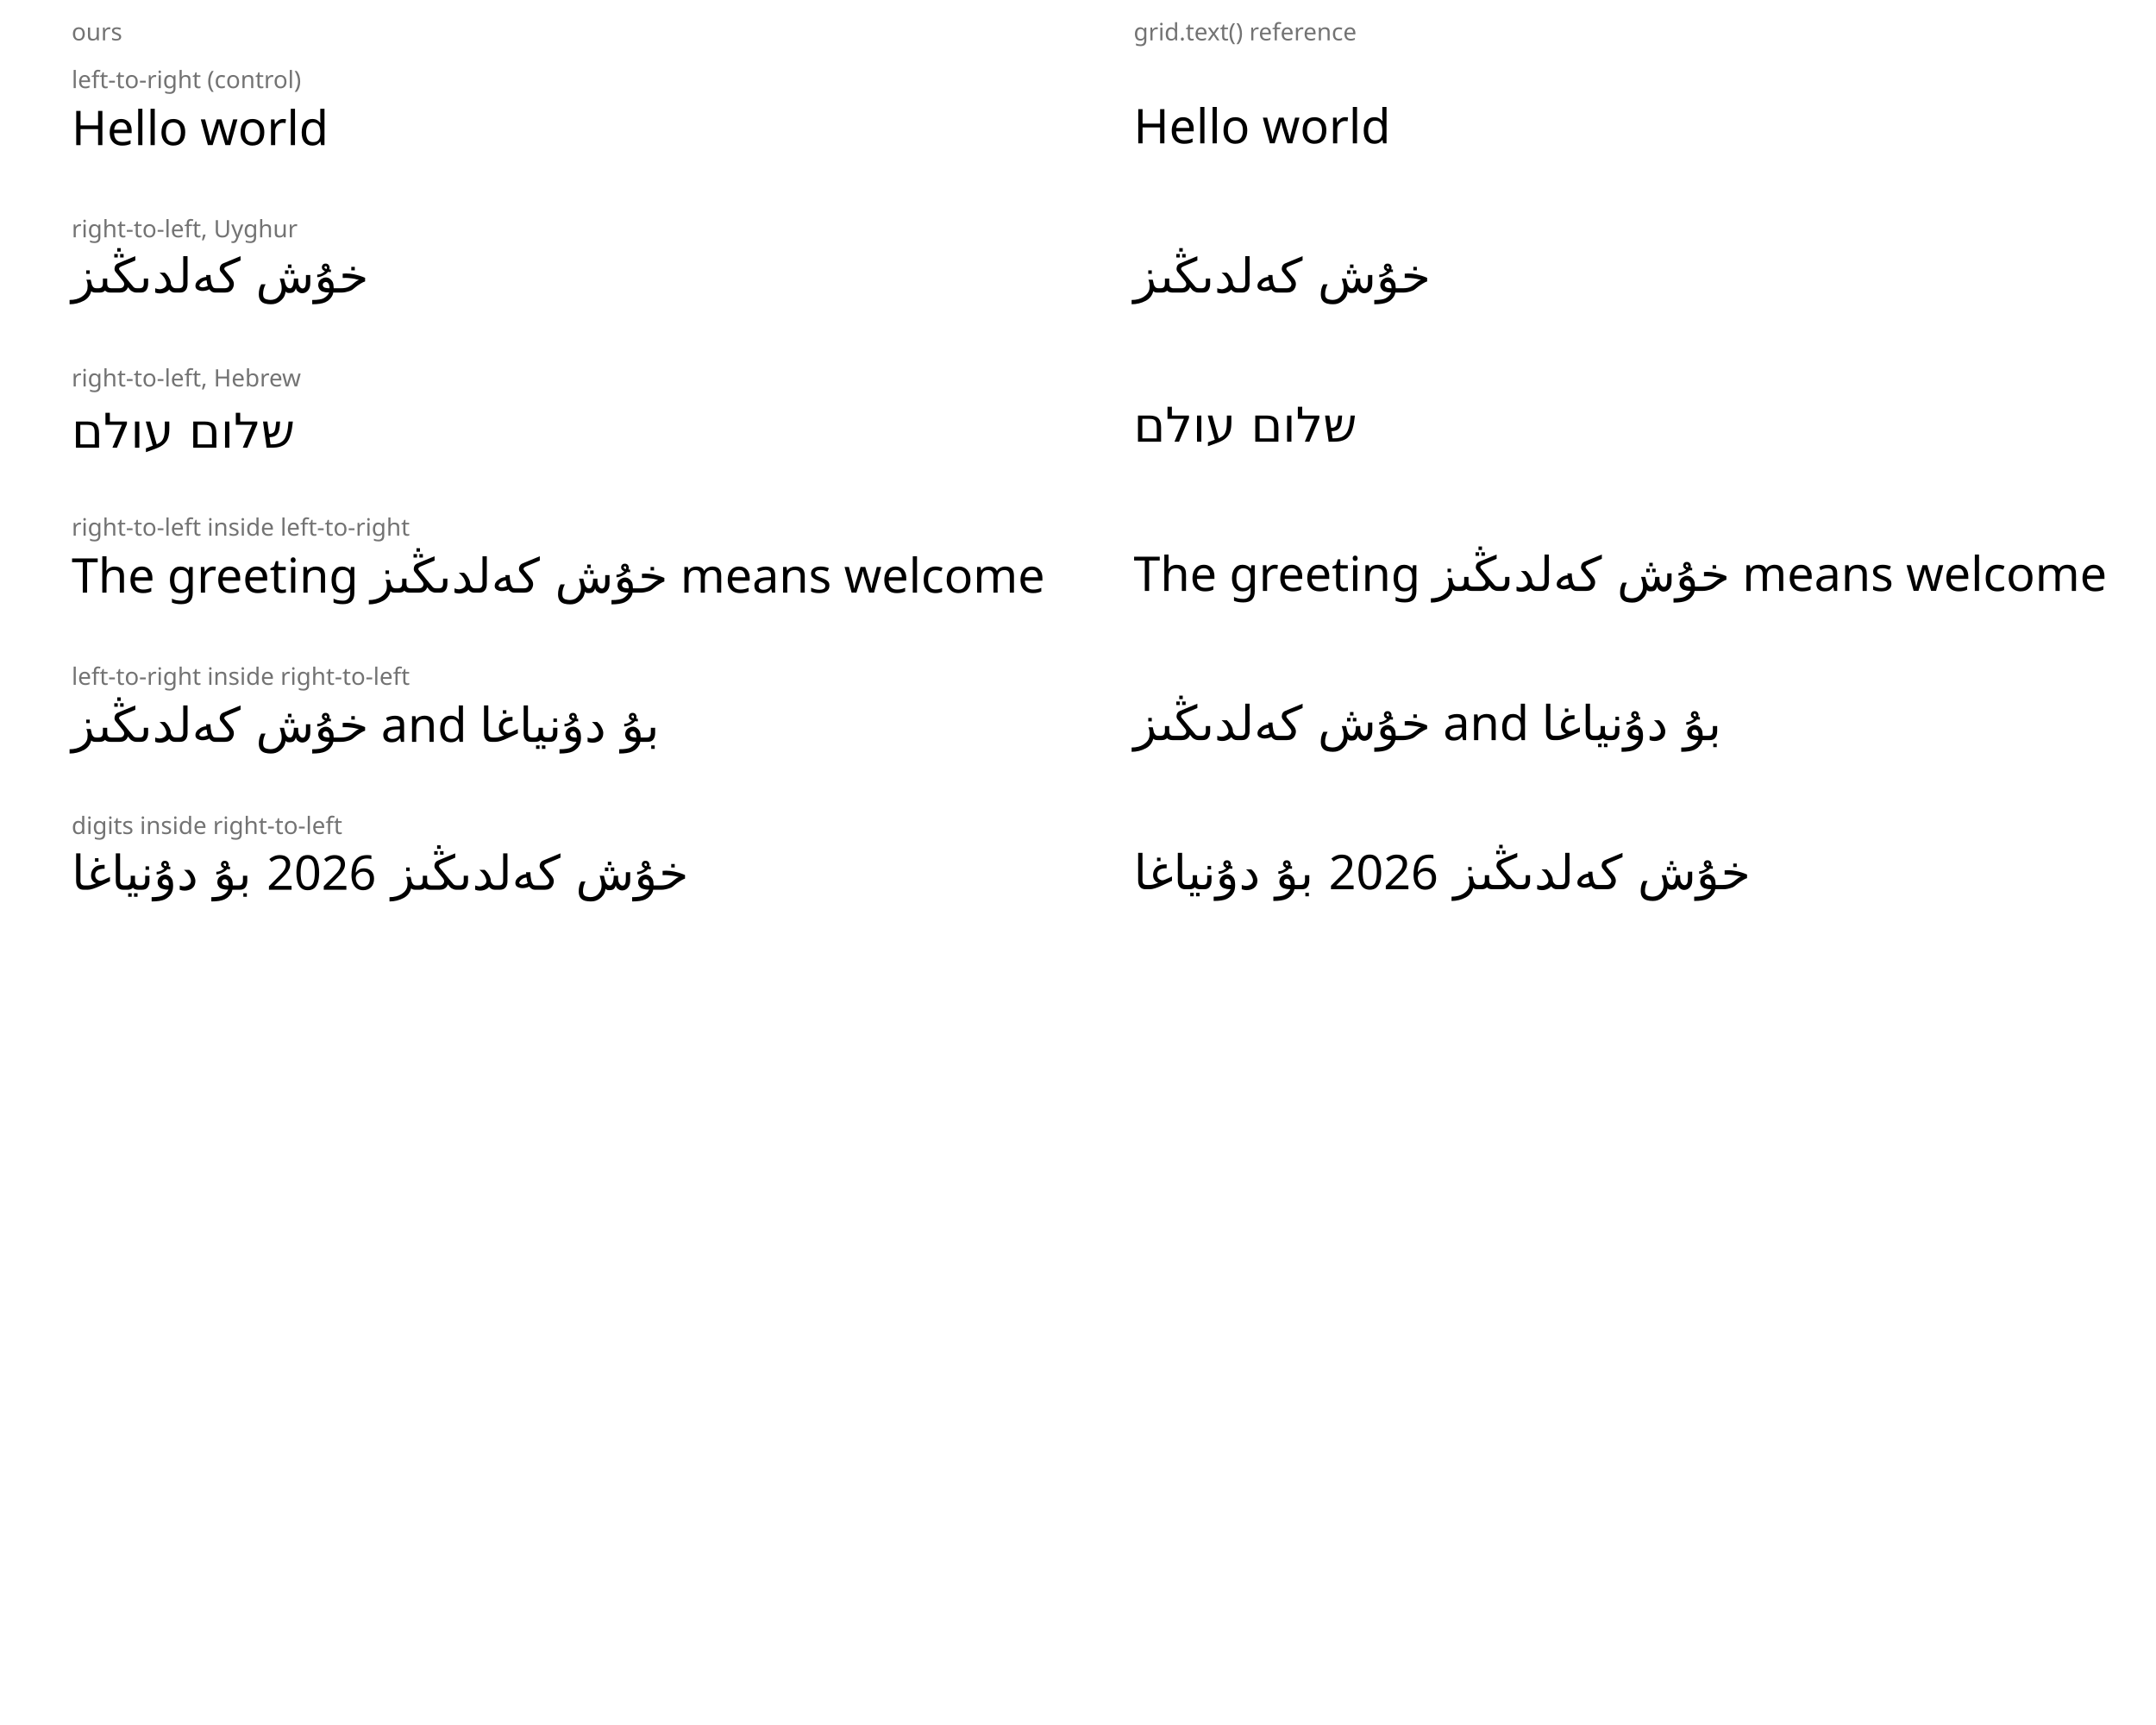
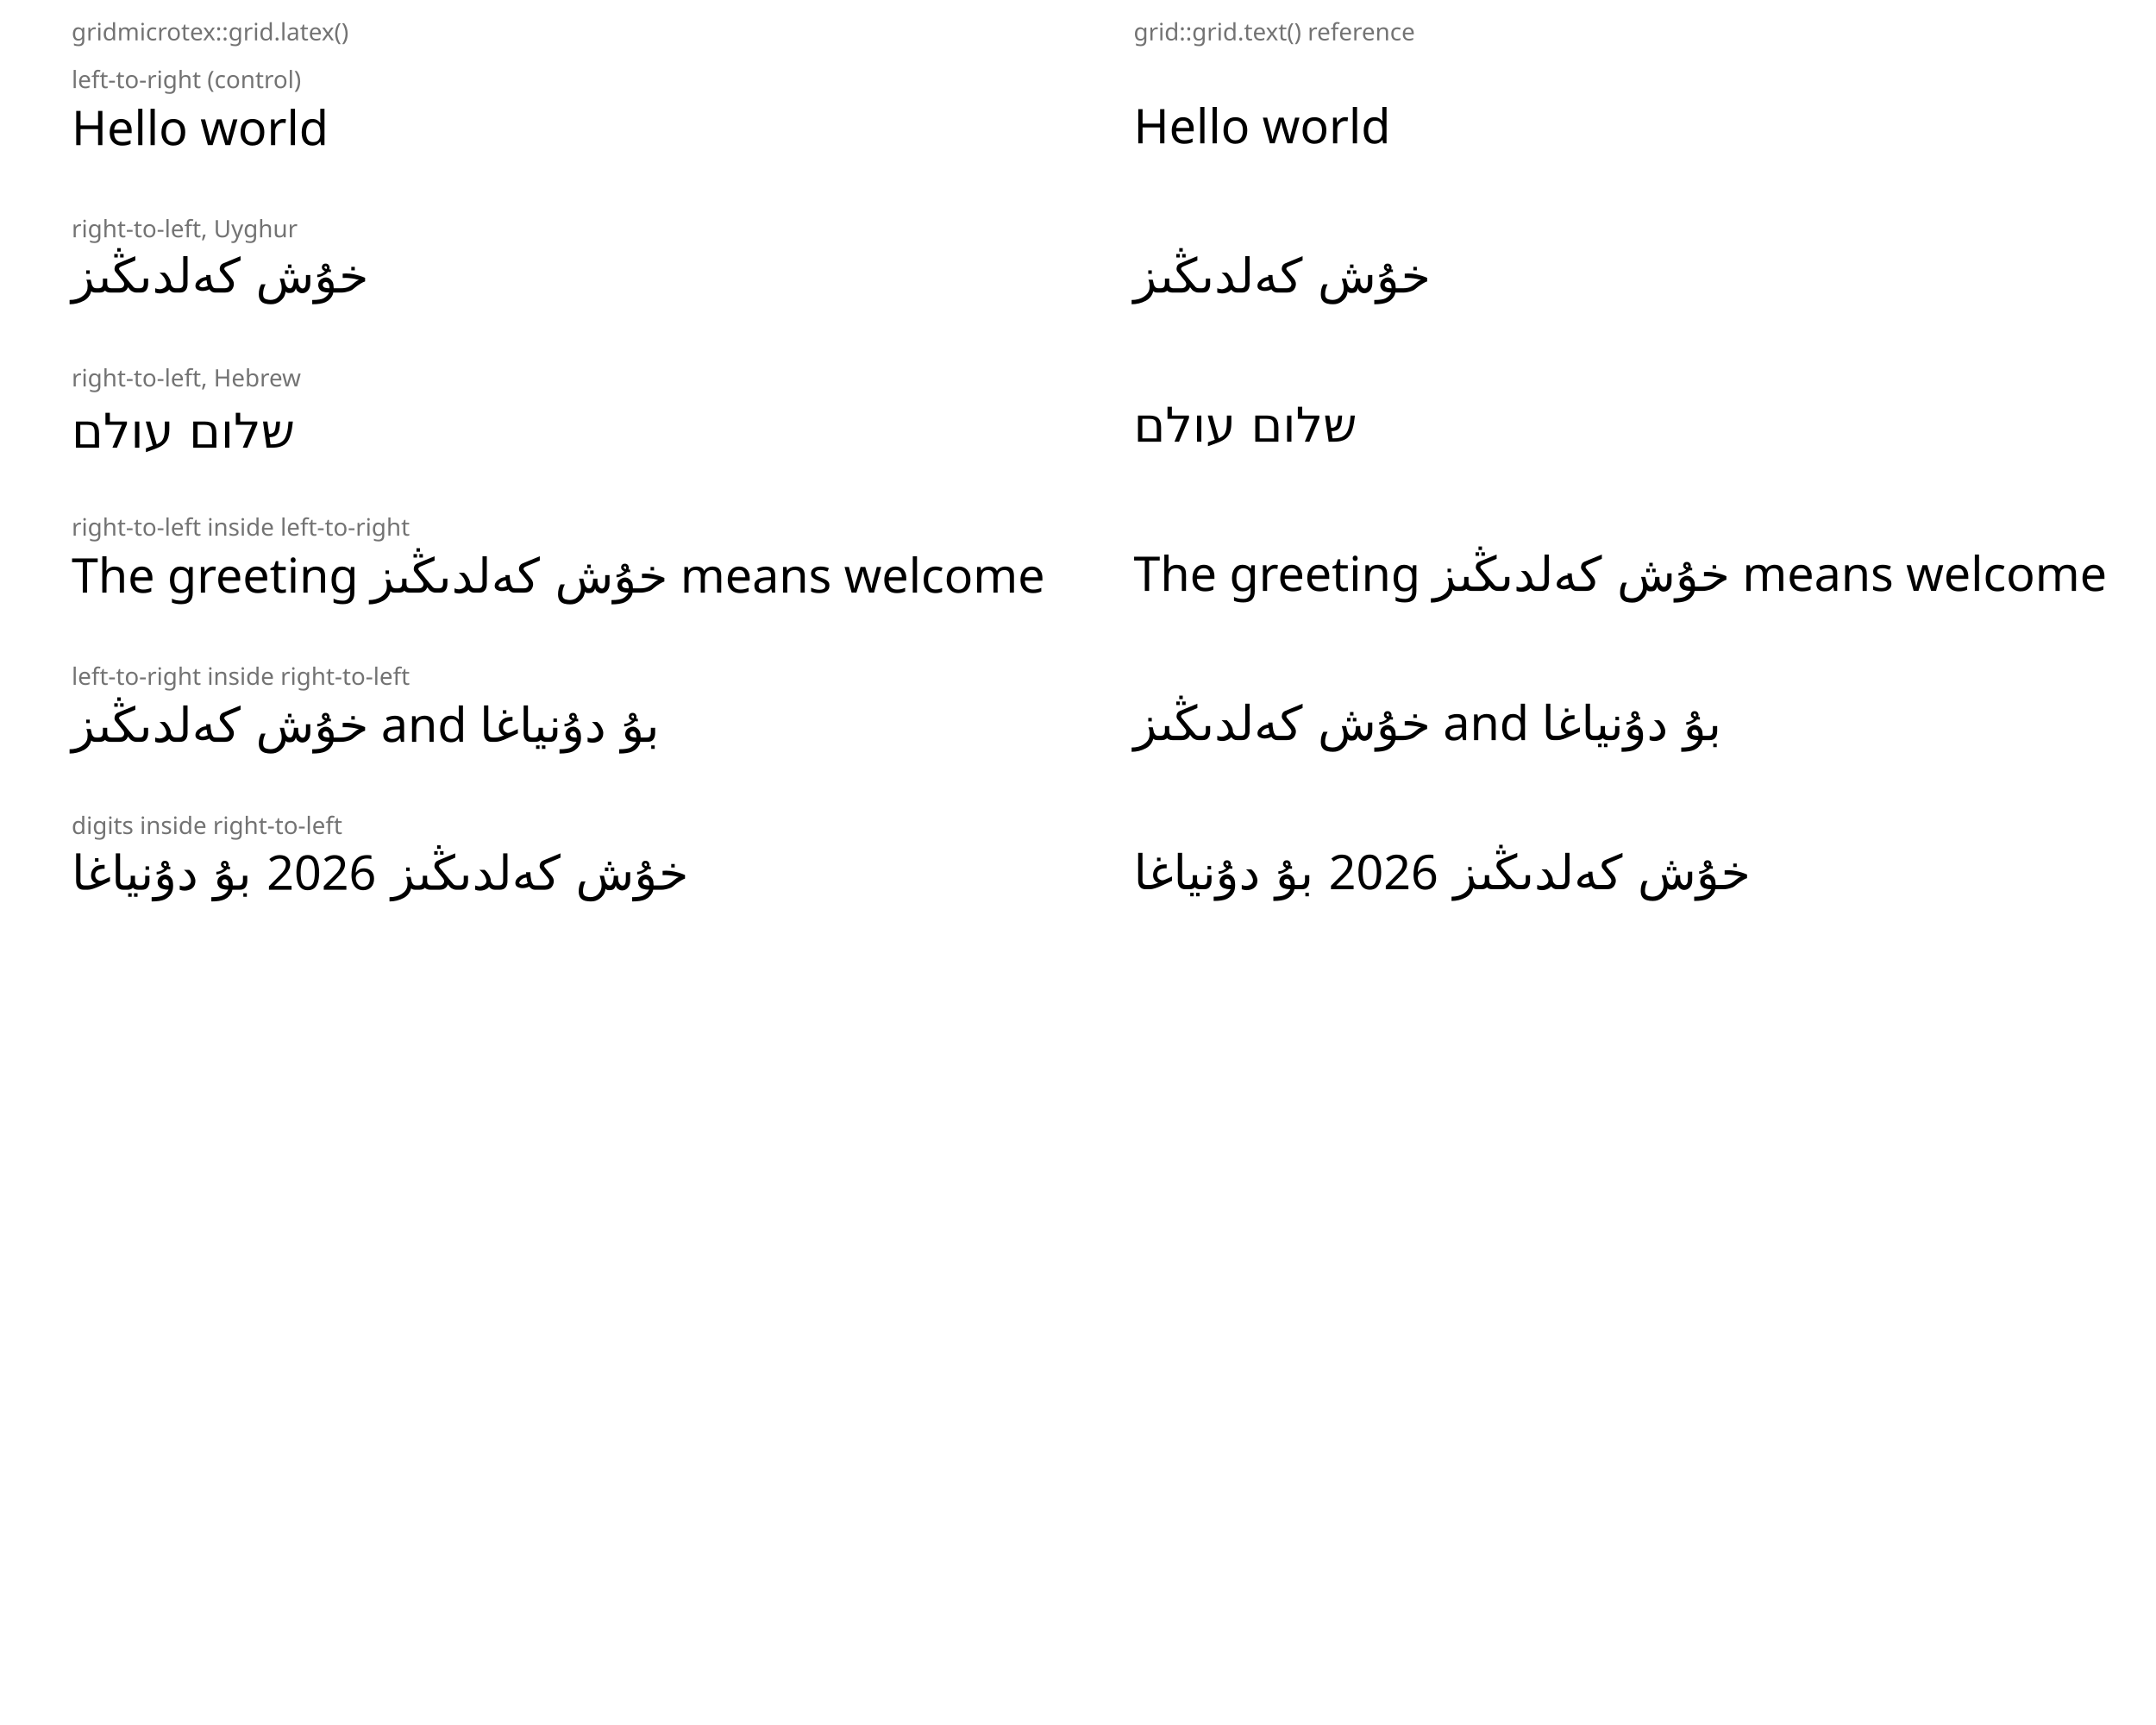
<svg xmlns="http://www.w3.org/2000/svg" class="svglite" data-engine-version="2.0" width="720.00pt" height="576.00pt" viewBox="0 0 720.00 576.00">
  <defs>
    <style type="text/css">
    .svglite line, .svglite polyline, .svglite polygon, .svglite path, .svglite rect, .svglite circle {
      fill: none;
      stroke: #000000;
      stroke-linecap: round;
      stroke-linejoin: round;
      stroke-miterlimit: 10.00;
    }
  </style>
  </defs>
  <rect width="100%" height="100%" style="stroke: none; fill: #FFFFFF;" />
  <defs>
    <clipPath id="cpMC4wMHw3MjAuMDB8MC4wMHw1NzYuMDA=">
      <rect x="0.00" y="0.00" width="720.00" height="576.00" />
    </clipPath>
  </defs>
  <g clip-path="url(#cpMC4wMHw3MjAuMDB8MC4wMHw1NzYuMDA=)">
-     <text x="23.91" y="13.48" style="font-size: 8.00px; fill: #737373; font-family: sans;" textLength="15.57px" lengthAdjust="spacingAndGlyphs">ours</text>
-     <text x="378.58" y="13.48" style="font-size: 8.00px; fill: #737373; font-family: sans;" textLength="69.81px" lengthAdjust="spacingAndGlyphs">grid.text() reference</text>
+     <text x="23.91" y="13.48" style="font-size: 8.00px; fill: #737373; font-family: sans;" textLength="85.81px" lengthAdjust="spacingAndGlyphs">gridmicrotex::grid.latex()</text>
+     <text x="378.58" y="13.48" style="font-size: 8.00px; fill: #737373; font-family: sans;" textLength="87.60px" lengthAdjust="spacingAndGlyphs">grid::grid.text() reference</text>
    <text x="23.91" y="29.42" style="font-size: 8.00px; fill: #737373; font-family: sans;" textLength="69.80px" lengthAdjust="spacingAndGlyphs">left-to-right (control)</text>
    <text x="23.91" y="48.46" style="font-size: 16.00px; font-family: sans;" textLength="79.14px" lengthAdjust="spacingAndGlyphs">Hello world</text>
    <text x="378.58" y="47.87" style="font-size: 16.00px; font-family: sans;" textLength="79.14px" lengthAdjust="spacingAndGlyphs">Hello world</text>
    <text x="23.91" y="79.23" style="font-size: 8.00px; fill: #737373; font-family: sans;" textLength="68.47px" lengthAdjust="spacingAndGlyphs">right-to-left, Uyghur</text>
    <text x="23.91" y="97.69" style="font-size: 16.00px; font-family: sans;" textLength="136.44px" lengthAdjust="spacingAndGlyphs">خۇش كەلدىڭىز</text>
    <text x="378.58" y="97.69" style="font-size: 16.00px; font-family: sans;" textLength="136.44px" lengthAdjust="spacingAndGlyphs">خۇش كەلدىڭىز</text>
    <text x="23.91" y="129.04" style="font-size: 8.00px; fill: #737373; font-family: sans;" textLength="70.25px" lengthAdjust="spacingAndGlyphs">right-to-left, Hebrew</text>
    <text x="23.91" y="149.50" style="font-size: 16.00px; font-family: sans;" textLength="72.42px" lengthAdjust="spacingAndGlyphs">שלום עולם</text>
    <text x="378.58" y="147.50" style="font-size: 16.00px; font-family: sans;" textLength="72.42px" lengthAdjust="spacingAndGlyphs">שלום עולם</text>
    <text x="23.91" y="178.86" style="font-size: 8.00px; fill: #737373; font-family: sans;" textLength="101.81px" lengthAdjust="spacingAndGlyphs">right-to-left inside left-to-right</text>
    <text x="23.91" y="197.90" style="font-size: 16.00px; font-family: sans;" textLength="350.80px" lengthAdjust="spacingAndGlyphs">The greeting خۇش كەلدىڭىز means welcome</text>
    <text x="378.58" y="197.31" style="font-size: 16.00px; font-family: sans;" textLength="350.80px" lengthAdjust="spacingAndGlyphs">The greeting خۇش كەلدىڭىز means welcome</text>
    <text x="23.91" y="228.67" style="font-size: 8.00px; fill: #737373; font-family: sans;" textLength="101.81px" lengthAdjust="spacingAndGlyphs">left-to-right inside right-to-left</text>
    <text x="23.91" y="247.71" style="font-size: 16.00px; font-family: sans;" textLength="284.48px" lengthAdjust="spacingAndGlyphs">خۇش كەلدىڭىز and بۇ دۇنياغا</text>
    <text x="378.58" y="247.13" style="font-size: 16.00px; font-family: sans;" textLength="284.48px" lengthAdjust="spacingAndGlyphs">خۇش كەلدىڭىز and بۇ دۇنياغا</text>
    <text x="23.91" y="278.48" style="font-size: 8.00px; fill: #737373; font-family: sans;" textLength="82.26px" lengthAdjust="spacingAndGlyphs">digits inside right-to-left</text>
    <text x="23.91" y="297.10" style="font-size: 16.00px; font-family: sans;" textLength="293.38px" lengthAdjust="spacingAndGlyphs">خۇش كەلدىڭىز 2026 بۇ دۇنياغا</text>
    <text x="378.58" y="296.94" style="font-size: 16.00px; font-family: sans;" textLength="293.38px" lengthAdjust="spacingAndGlyphs">خۇش كەلدىڭىز 2026 بۇ دۇنياغا</text>
  </g>
</svg>
